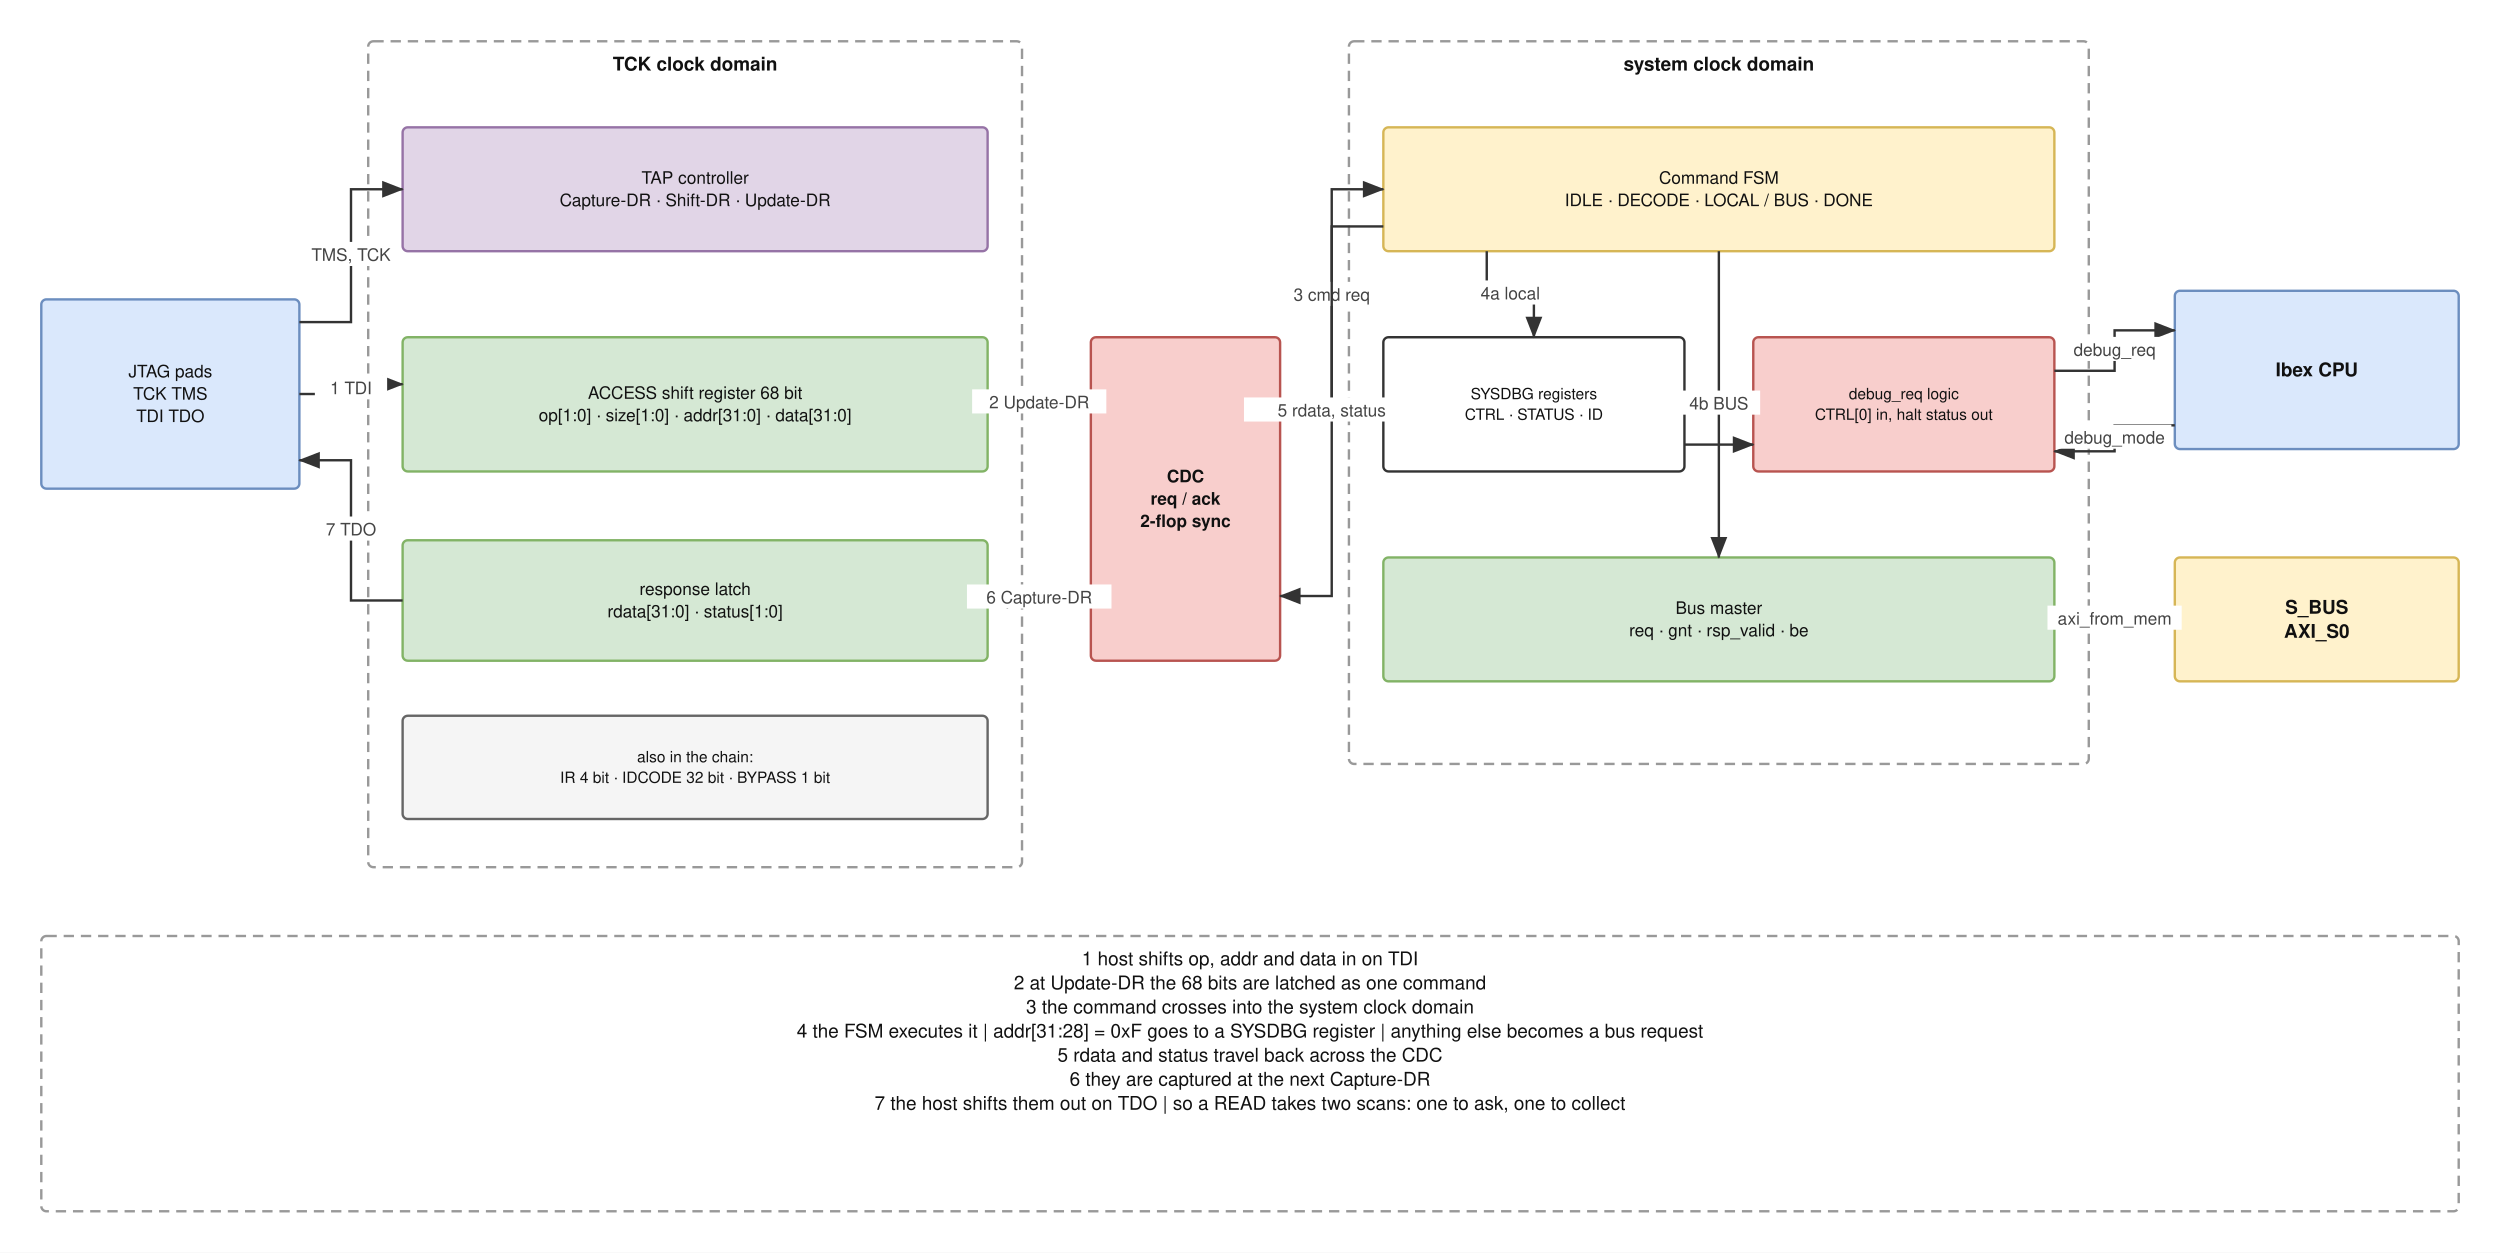
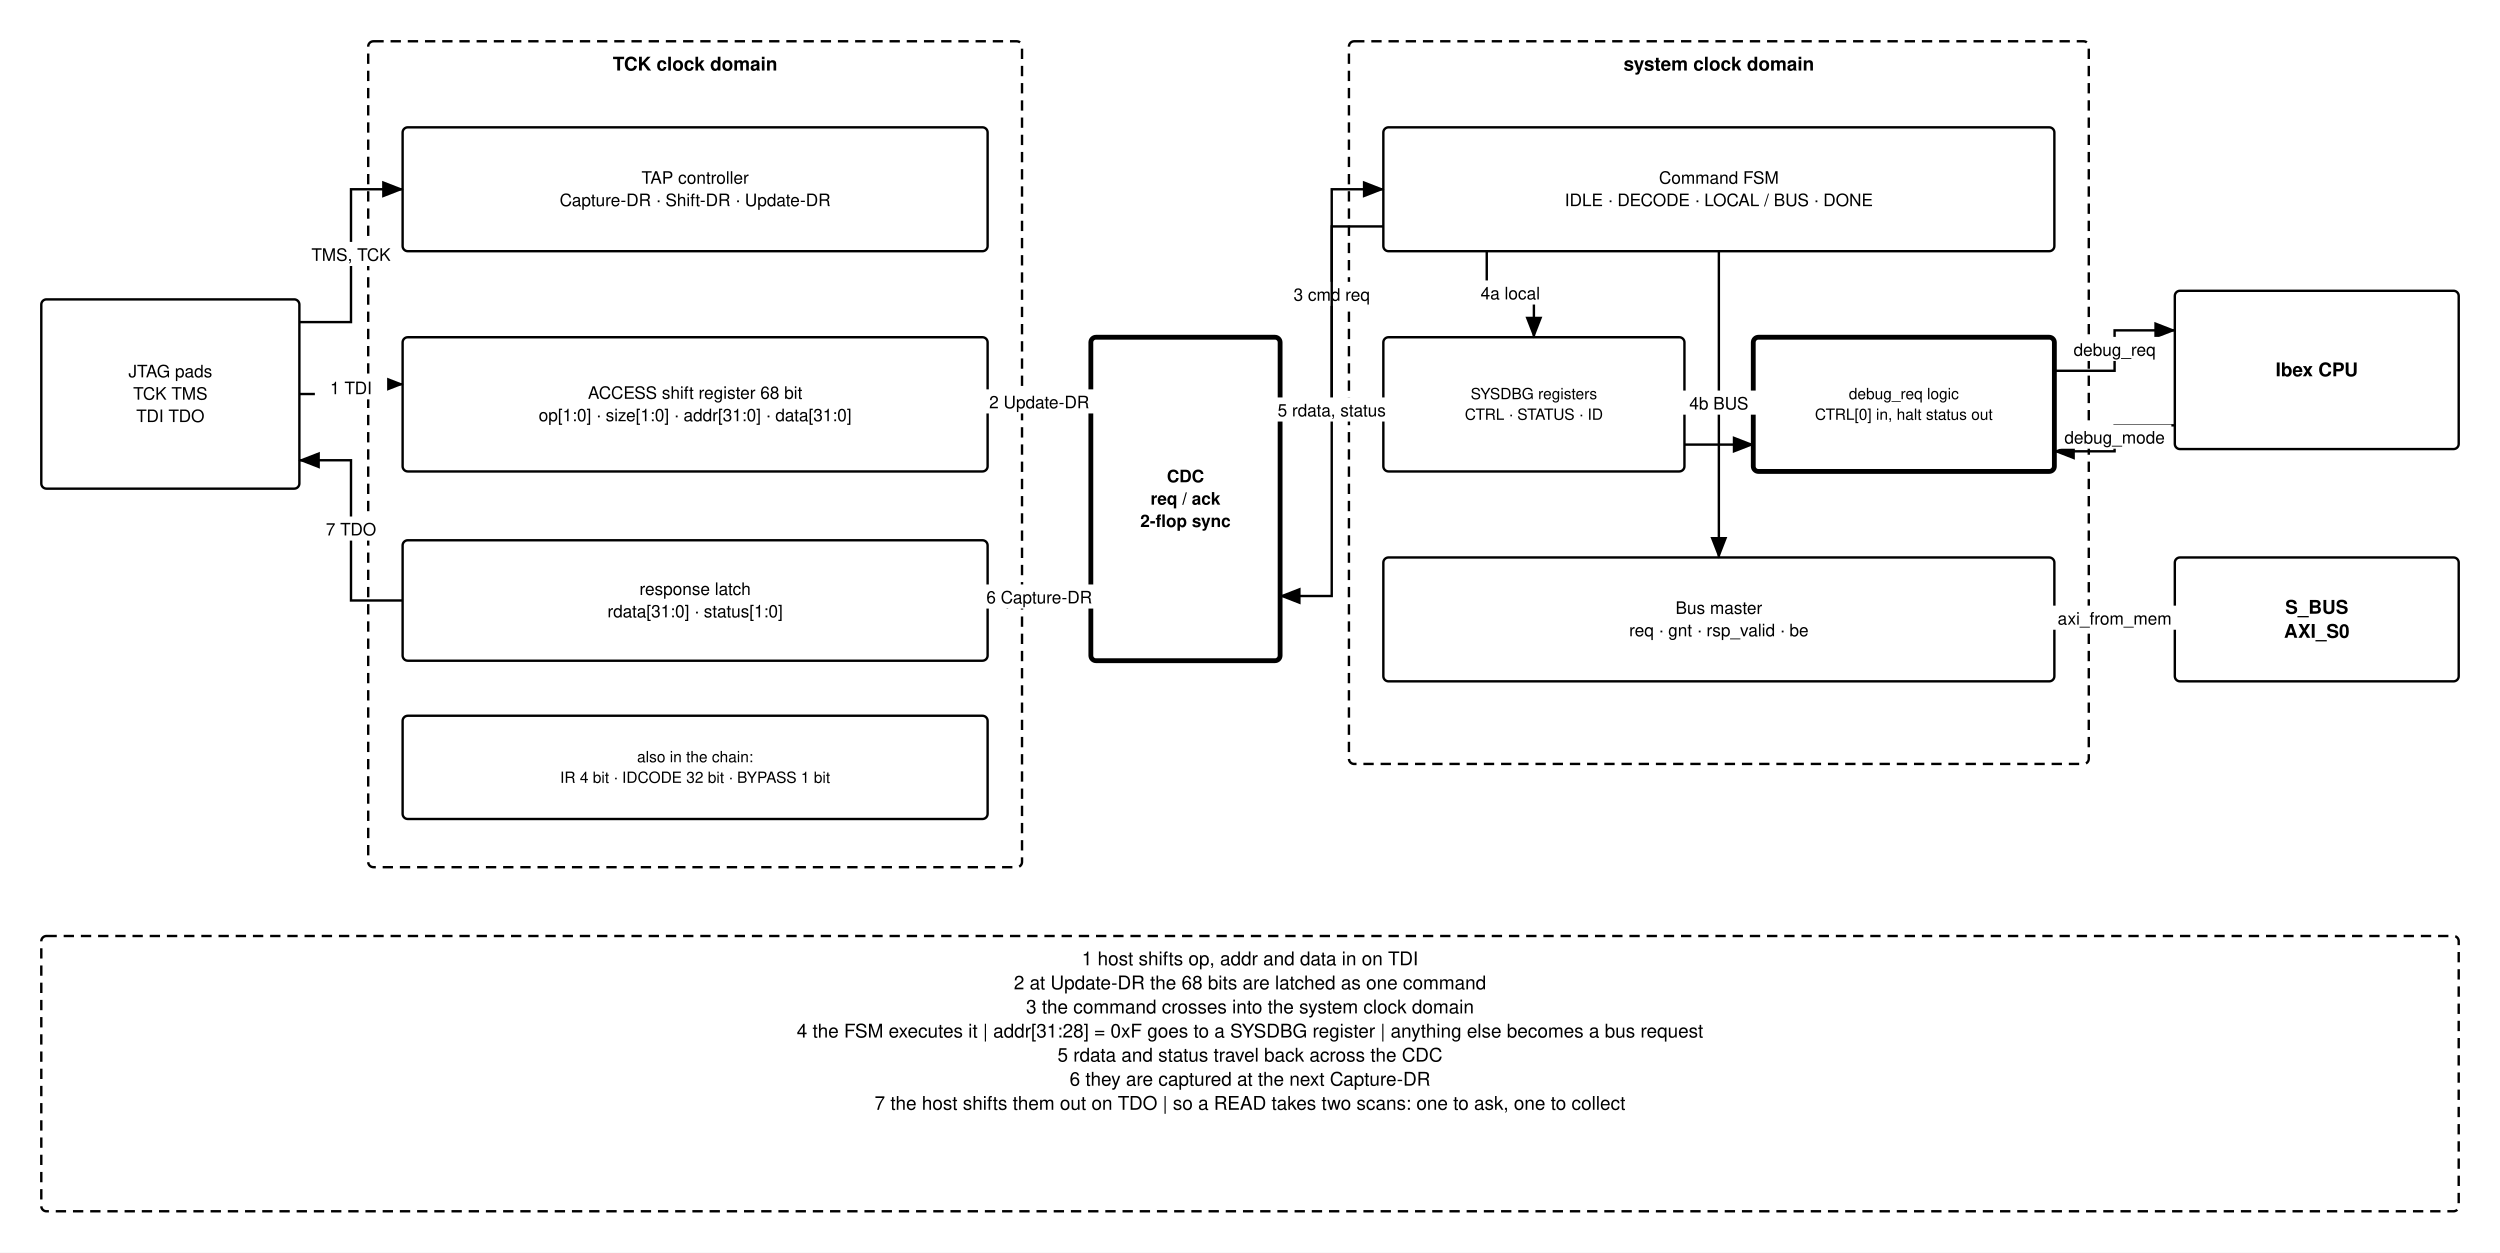
<svg xmlns="http://www.w3.org/2000/svg" width="1453" height="728" viewBox="-4 36 1453 728" font-family="Helvetica,Arial,sans-serif">
  <defs>
    <marker id="ah" markerWidth="9" markerHeight="7" refX="8.5" refY="3.5" orient="auto">
-       <polygon points="0 0, 9 3.5, 0 7" fill="#333" />
+       <polygon points="0 0, 9 3.5, 0 7" fill="#000000" />
    </marker>
    <marker id="ahs" markerWidth="9" markerHeight="7" refX="0.5" refY="3.5" orient="auto">
-       <polygon points="9 0, 0 3.5, 9 7" fill="#333" />
+       <polygon points="9 0, 0 3.5, 9 7" fill="#000000" />
    </marker>
  </defs>
  <rect x="-4" y="36" width="1453" height="728" fill="#ffffff" />
-   <rect x="20" y="210" width="150" height="110" rx="3" fill="#dae8fc" stroke="#6c8ebf" stroke-width="1.4" />
-   <rect x="210" y="60" width="380" height="480" rx="3" fill="none" stroke="#999999" stroke-width="1.4" stroke-dasharray="6 4" />
-   <rect x="230" y="110" width="340" height="72" rx="3" fill="#e1d5e7" stroke="#9673a6" stroke-width="1.4" />
-   <rect x="230" y="232" width="340" height="78" rx="3" fill="#d5e8d4" stroke="#82b366" stroke-width="1.4" />
-   <rect x="230" y="350" width="340" height="70" rx="3" fill="#d5e8d4" stroke="#82b366" stroke-width="1.4" />
-   <rect x="230" y="452" width="340" height="60" rx="3" fill="#f5f5f5" stroke="#666666" stroke-width="1.4" />
-   <rect x="630" y="232" width="110" height="188" rx="3" fill="#f8cecc" stroke="#b85450" stroke-width="1.4" />
-   <rect x="780" y="60" width="430" height="420" rx="3" fill="none" stroke="#999999" stroke-width="1.4" stroke-dasharray="6 4" />
-   <rect x="800" y="110" width="390" height="72" rx="3" fill="#fff2cc" stroke="#d6b656" stroke-width="1.4" />
-   <rect x="800" y="232" width="175" height="78" rx="3" fill="#ffffff" stroke="#333333" stroke-width="1.4" />
-   <rect x="1015" y="232" width="175" height="78" rx="3" fill="#f8cecc" stroke="#b85450" stroke-width="1.4" />
-   <rect x="800" y="360" width="390" height="72" rx="3" fill="#d5e8d4" stroke="#82b366" stroke-width="1.4" />
-   <rect x="1260" y="205" width="165" height="92" rx="3" fill="#dae8fc" stroke="#6c8ebf" stroke-width="1.4" />
-   <rect x="1260" y="360" width="165" height="72" rx="3" fill="#fff2cc" stroke="#d6b656" stroke-width="1.4" />
-   <rect x="20" y="580" width="1405" height="160" rx="3" fill="none" stroke="#999999" stroke-width="1.4" stroke-dasharray="6 4" />
-   <polyline points="170.0,223.2 200.0,223.2 200.0,146.0 230.0,146.0" fill="none" stroke="#333" stroke-width="1.4" marker-end="url(#ah)" />
-   <rect x="173.0" y="176.6" width="54.0" height="14" fill="#fff" />
-   <text x="200.0" y="187.6" font-size="10" fill="#444" text-anchor="middle">TMS, TCK</text>
-   <polyline points="170.0,265.0 200.0,265.0 200.0,259.3 230.0,259.3" fill="none" stroke="#333" stroke-width="1.4" marker-end="url(#ah)" />
-   <rect x="179.0" y="254.1" width="42.0" height="14" fill="#fff" />
-   <text x="200.0" y="265.1" font-size="10" fill="#444" text-anchor="middle">1  TDI</text>
-   <polyline points="570.0,271.0 600.0,271.0 600.0,269.6 630.0,269.6" fill="none" stroke="#333" stroke-width="1.4" marker-end="url(#ah)" />
-   <rect x="561.0" y="262.3" width="78.0" height="14" fill="#fff" />
-   <text x="600.0" y="273.3" font-size="10" fill="#444" text-anchor="middle">2  Update-DR</text>
-   <polyline points="740.0,269.6 770.0,269.6 770.0,146.0 800.0,146.0" fill="none" stroke="#333" stroke-width="1.4" marker-end="url(#ah)" />
-   <rect x="737.0" y="199.8" width="66.0" height="14" fill="#fff" />
-   <text x="770.0" y="210.8" font-size="10" fill="#444" text-anchor="middle">3  cmd req</text>
-   <polyline points="860.1,182.0 860.1,207.0 887.5,207.0 887.5,232.0" fill="none" stroke="#333" stroke-width="1.4" marker-end="url(#ah)" />
-   <rect x="843.8" y="199.0" width="60.0" height="14" fill="#fff" />
-   <text x="873.8" y="210.0" font-size="10" fill="#444" text-anchor="middle">4a  local</text>
-   <polyline points="995.0,182.0 995.0,360.0" fill="none" stroke="#333" stroke-width="1.4" marker-end="url(#ah)" />
-   <rect x="971.0" y="263.0" width="48.0" height="14" fill="#fff" />
-   <text x="995.0" y="274.0" font-size="10" fill="#444" text-anchor="middle">4b  BUS</text>
-   <polyline points="975.0,294.4 1015.0,294.4" fill="none" stroke="#333" stroke-width="1.4" marker-end="url(#ah)" />
-   <polyline points="1190.0,251.5 1225.0,251.5 1225.0,228.0 1260.0,228.0" fill="none" stroke="#333" stroke-width="1.4" marker-end="url(#ah)" />
-   <rect x="1195.0" y="231.8" width="60.0" height="14" fill="#fff" />
-   <text x="1225.0" y="242.8" font-size="10" fill="#444" text-anchor="middle">debug_req</text>
-   <polyline points="1260.0,283.2 1225.0,283.2 1225.0,298.3 1190.0,298.3" fill="none" stroke="#333" stroke-width="1.4" marker-end="url(#ah)" />
-   <rect x="1192.0" y="282.8" width="66.0" height="14" fill="#fff" />
-   <text x="1225.0" y="293.8" font-size="10" fill="#444" text-anchor="middle">debug_mode</text>
-   <polyline points="1190.0,396.0 1260.0,396.0" fill="none" stroke="#333" stroke-width="1.4" marker-end="url(#ah)" />
-   <rect x="1186.0" y="388.0" width="78.0" height="14" fill="#fff" />
-   <text x="1225.0" y="399.0" font-size="10" fill="#444" text-anchor="middle">axi_from_mem</text>
-   <polyline points="800.0,167.6 770.0,167.6 770.0,382.4 740.0,382.4" fill="none" stroke="#333" stroke-width="1.4" marker-end="url(#ah)" />
-   <rect x="719.0" y="267.0" width="102.0" height="14" fill="#fff" />
-   <text x="770.0" y="278.0" font-size="10" fill="#444" text-anchor="middle">5  rdata, status</text>
-   <polyline points="630.0,382.4 600.0,382.4 600.0,385.0 570.0,385.0" fill="none" stroke="#333" stroke-width="1.4" marker-end="url(#ah)" />
-   <rect x="558.0" y="375.7" width="84.0" height="14" fill="#fff" />
-   <text x="600.0" y="386.7" font-size="10" fill="#444" text-anchor="middle">6  Capture-DR</text>
-   <polyline points="230.0,385.0 200.0,385.0 200.0,303.5 170.0,303.5" fill="none" stroke="#333" stroke-width="1.4" marker-end="url(#ah)" />
-   <rect x="179.0" y="336.2" width="42.0" height="14" fill="#fff" />
-   <text x="200.0" y="347.2" font-size="10" fill="#444" text-anchor="middle">7  TDO</text>
-   <text x="95.0" y="255.3" font-size="10" text-anchor="middle" fill="#111">JTAG pads</text>
-   <text x="95.0" y="268.3" font-size="10" text-anchor="middle" fill="#111">TCK  TMS</text>
-   <text x="95.0" y="281.3" font-size="10" text-anchor="middle" fill="#111">TDI  TDO</text>
-   <text x="400.0" y="77.0" font-size="11" text-anchor="middle" fill="#111" font-weight="bold">TCK clock domain</text>
-   <text x="400.0" y="142.8" font-size="10" text-anchor="middle" fill="#111">TAP controller</text>
-   <text x="400.0" y="155.8" font-size="10" text-anchor="middle" fill="#111">Capture-DR · Shift-DR · Update-DR</text>
-   <text x="400.0" y="267.8" font-size="10" text-anchor="middle" fill="#111">ACCESS shift register  68 bit</text>
-   <text x="400.0" y="280.8" font-size="10" text-anchor="middle" fill="#111">op[1:0] · size[1:0] · addr[31:0] · data[31:0]</text>
-   <text x="400.0" y="381.8" font-size="10" text-anchor="middle" fill="#111">response latch</text>
-   <text x="400.0" y="394.8" font-size="10" text-anchor="middle" fill="#111">rdata[31:0] · status[1:0]</text>
-   <text x="400.0" y="479.0" font-size="9" text-anchor="middle" fill="#111">also in the chain:</text>
-   <text x="400.0" y="491.0" font-size="9" text-anchor="middle" fill="#111">IR 4 bit · IDCODE 32 bit · BYPASS 1 bit</text>
-   <text x="685.0" y="316.3" font-size="10" text-anchor="middle" fill="#111" font-weight="bold">CDC</text>
-   <text x="685.0" y="329.3" font-size="10" text-anchor="middle" fill="#111" font-weight="bold">req / ack</text>
-   <text x="685.0" y="342.3" font-size="10" text-anchor="middle" fill="#111" font-weight="bold">2-flop sync</text>
-   <text x="995.0" y="77.0" font-size="11" text-anchor="middle" fill="#111" font-weight="bold">system clock domain</text>
-   <text x="995.0" y="142.8" font-size="10" text-anchor="middle" fill="#111">Command FSM</text>
-   <text x="995.0" y="155.8" font-size="10" text-anchor="middle" fill="#111">IDLE · DECODE · LOCAL / BUS · DONE</text>
-   <text x="887.5" y="268.0" font-size="9" text-anchor="middle" fill="#111">SYSDBG registers</text>
-   <text x="887.5" y="280.0" font-size="9" text-anchor="middle" fill="#111">CTRL · STATUS · ID</text>
-   <text x="1102.5" y="268.0" font-size="9" text-anchor="middle" fill="#111">debug_req logic</text>
-   <text x="1102.5" y="280.0" font-size="9" text-anchor="middle" fill="#111">CTRL[0] in, halt status out</text>
-   <text x="995.0" y="392.8" font-size="10" text-anchor="middle" fill="#111">Bus master</text>
-   <text x="995.0" y="405.8" font-size="10" text-anchor="middle" fill="#111">req · gnt · rsp_valid · be</text>
-   <text x="1342.5" y="254.7" font-size="11" text-anchor="middle" fill="#111" font-weight="bold">Ibex CPU</text>
-   <text x="1342.5" y="392.7" font-size="11" text-anchor="middle" fill="#111" font-weight="bold">S_BUS</text>
-   <text x="1342.5" y="406.7" font-size="11" text-anchor="middle" fill="#111" font-weight="bold">AXI_S0</text>
-   <text x="722.5" y="597.0" font-size="11" text-anchor="middle" fill="#111">1  host shifts op, addr and data in on TDI</text>
-   <text x="722.5" y="611.0" font-size="11" text-anchor="middle" fill="#111">2  at Update-DR the 68 bits are latched as one command</text>
-   <text x="722.5" y="625.0" font-size="11" text-anchor="middle" fill="#111">3  the command crosses into the system clock domain</text>
-   <text x="722.5" y="639.0" font-size="11" text-anchor="middle" fill="#111">4  the FSM executes it  |  addr[31:28] = 0xF goes to a SYSDBG register  |  anything else becomes a bus request</text>
-   <text x="722.5" y="653.0" font-size="11" text-anchor="middle" fill="#111">5  rdata and status travel back across the CDC</text>
-   <text x="722.5" y="667.0" font-size="11" text-anchor="middle" fill="#111">6  they are captured at the next Capture-DR</text>
-   <text x="722.5" y="681.0" font-size="11" text-anchor="middle" fill="#111">7  the host shifts them out on TDO  |  so a READ takes two scans: one to ask, one to collect</text>
+   <rect x="20" y="210" width="150" height="110" rx="3" fill="#ffffff" stroke="#000000" stroke-width="1.4" />
+   <rect x="210" y="60" width="380" height="480" rx="3" fill="none" stroke="#000000" stroke-width="1.4" stroke-dasharray="6 4" />
+   <rect x="230" y="110" width="340" height="72" rx="3" fill="#ffffff" stroke="#000000" stroke-width="1.4" />
+   <rect x="230" y="232" width="340" height="78" rx="3" fill="#ffffff" stroke="#000000" stroke-width="1.4" />
+   <rect x="230" y="350" width="340" height="70" rx="3" fill="#ffffff" stroke="#000000" stroke-width="1.4" />
+   <rect x="230" y="452" width="340" height="60" rx="3" fill="#ffffff" stroke="#000000" stroke-width="1.4" />
+   <rect x="630" y="232" width="110" height="188" rx="3" fill="#ffffff" stroke="#000000" stroke-width="2.8" />
+   <rect x="780" y="60" width="430" height="420" rx="3" fill="none" stroke="#000000" stroke-width="1.4" stroke-dasharray="6 4" />
+   <rect x="800" y="110" width="390" height="72" rx="3" fill="#ffffff" stroke="#000000" stroke-width="1.4" />
+   <rect x="800" y="232" width="175" height="78" rx="3" fill="#ffffff" stroke="#000000" stroke-width="1.4" />
+   <rect x="1015" y="232" width="175" height="78" rx="3" fill="#ffffff" stroke="#000000" stroke-width="2.8" />
+   <rect x="800" y="360" width="390" height="72" rx="3" fill="#ffffff" stroke="#000000" stroke-width="1.4" />
+   <rect x="1260" y="205" width="165" height="92" rx="3" fill="#ffffff" stroke="#000000" stroke-width="1.4" />
+   <rect x="1260" y="360" width="165" height="72" rx="3" fill="#ffffff" stroke="#000000" stroke-width="1.4" />
+   <rect x="20" y="580" width="1405" height="160" rx="3" fill="none" stroke="#000000" stroke-width="1.4" stroke-dasharray="6 4" />
+   <polyline points="170.0,223.2 200.0,223.2 200.0,146.0 230.0,146.0" fill="none" stroke="#000000" stroke-width="1.4" marker-end="url(#ah)" />
+   <rect x="173.0" y="176.6" width="54.0" height="14" fill="#ffffff" />
+   <text x="200.0" y="187.6" font-size="10" fill="#000000" text-anchor="middle">TMS, TCK</text>
+   <polyline points="170.0,265.0 200.0,265.0 200.0,259.3 230.0,259.3" fill="none" stroke="#000000" stroke-width="1.4" marker-end="url(#ah)" />
+   <rect x="179.0" y="254.1" width="42.0" height="14" fill="#ffffff" />
+   <text x="200.0" y="265.1" font-size="10" fill="#000000" text-anchor="middle">1  TDI</text>
+   <polyline points="570.0,271.0 600.0,271.0 600.0,269.6 630.0,269.6" fill="none" stroke="#000000" stroke-width="1.4" marker-end="url(#ah)" />
+   <rect x="561.0" y="262.3" width="78.0" height="14" fill="#ffffff" />
+   <text x="600.0" y="273.3" font-size="10" fill="#000000" text-anchor="middle">2  Update-DR</text>
+   <polyline points="740.0,269.6 770.0,269.6 770.0,146.0 800.0,146.0" fill="none" stroke="#000000" stroke-width="1.4" marker-end="url(#ah)" />
+   <rect x="737.0" y="199.8" width="66.0" height="14" fill="#ffffff" />
+   <text x="770.0" y="210.8" font-size="10" fill="#000000" text-anchor="middle">3  cmd req</text>
+   <polyline points="860.1,182.0 860.1,207.0 887.5,207.0 887.5,232.0" fill="none" stroke="#000000" stroke-width="1.4" marker-end="url(#ah)" />
+   <rect x="843.8" y="199.0" width="60.0" height="14" fill="#ffffff" />
+   <text x="873.8" y="210.0" font-size="10" fill="#000000" text-anchor="middle">4a  local</text>
+   <polyline points="995.0,182.0 995.0,360.0" fill="none" stroke="#000000" stroke-width="1.4" marker-end="url(#ah)" />
+   <rect x="971.0" y="263.0" width="48.0" height="14" fill="#ffffff" />
+   <text x="995.0" y="274.0" font-size="10" fill="#000000" text-anchor="middle">4b  BUS</text>
+   <polyline points="975.0,294.4 1015.0,294.4" fill="none" stroke="#000000" stroke-width="1.4" marker-end="url(#ah)" />
+   <polyline points="1190.0,251.5 1225.0,251.5 1225.0,228.0 1260.0,228.0" fill="none" stroke="#000000" stroke-width="1.4" marker-end="url(#ah)" />
+   <rect x="1195.0" y="231.8" width="60.0" height="14" fill="#ffffff" />
+   <text x="1225.0" y="242.8" font-size="10" fill="#000000" text-anchor="middle">debug_req</text>
+   <polyline points="1260.0,283.2 1225.0,283.2 1225.0,298.3 1190.0,298.3" fill="none" stroke="#000000" stroke-width="1.4" marker-end="url(#ah)" />
+   <rect x="1192.0" y="282.8" width="66.0" height="14" fill="#ffffff" />
+   <text x="1225.0" y="293.8" font-size="10" fill="#000000" text-anchor="middle">debug_mode</text>
+   <polyline points="1190.0,396.0 1260.0,396.0" fill="none" stroke="#000000" stroke-width="1.4" marker-end="url(#ah)" />
+   <rect x="1186.0" y="388.0" width="78.0" height="14" fill="#ffffff" />
+   <text x="1225.0" y="399.0" font-size="10" fill="#000000" text-anchor="middle">axi_from_mem</text>
+   <polyline points="800.0,167.6 770.0,167.6 770.0,382.4 740.0,382.4" fill="none" stroke="#000000" stroke-width="1.4" marker-end="url(#ah)" />
+   <rect x="719.0" y="267.0" width="102.0" height="14" fill="#ffffff" />
+   <text x="770.0" y="278.0" font-size="10" fill="#000000" text-anchor="middle">5  rdata, status</text>
+   <polyline points="630.0,382.4 600.0,382.4 600.0,385.0 570.0,385.0" fill="none" stroke="#000000" stroke-width="1.4" marker-end="url(#ah)" />
+   <rect x="558.0" y="375.7" width="84.0" height="14" fill="#ffffff" />
+   <text x="600.0" y="386.7" font-size="10" fill="#000000" text-anchor="middle">6  Capture-DR</text>
+   <polyline points="230.0,385.0 200.0,385.0 200.0,303.5 170.0,303.5" fill="none" stroke="#000000" stroke-width="1.4" marker-end="url(#ah)" />
+   <rect x="179.0" y="336.2" width="42.0" height="14" fill="#ffffff" />
+   <text x="200.0" y="347.2" font-size="10" fill="#000000" text-anchor="middle">7  TDO</text>
+   <text x="95.0" y="255.3" font-size="10" text-anchor="middle" fill="#000000">JTAG pads</text>
+   <text x="95.0" y="268.3" font-size="10" text-anchor="middle" fill="#000000">TCK  TMS</text>
+   <text x="95.0" y="281.3" font-size="10" text-anchor="middle" fill="#000000">TDI  TDO</text>
+   <text x="400.0" y="77.0" font-size="11" text-anchor="middle" fill="#000000" font-weight="bold">TCK clock domain</text>
+   <text x="400.0" y="142.8" font-size="10" text-anchor="middle" fill="#000000">TAP controller</text>
+   <text x="400.0" y="155.8" font-size="10" text-anchor="middle" fill="#000000">Capture-DR · Shift-DR · Update-DR</text>
+   <text x="400.0" y="267.8" font-size="10" text-anchor="middle" fill="#000000">ACCESS shift register  68 bit</text>
+   <text x="400.0" y="280.8" font-size="10" text-anchor="middle" fill="#000000">op[1:0] · size[1:0] · addr[31:0] · data[31:0]</text>
+   <text x="400.0" y="381.8" font-size="10" text-anchor="middle" fill="#000000">response latch</text>
+   <text x="400.0" y="394.8" font-size="10" text-anchor="middle" fill="#000000">rdata[31:0] · status[1:0]</text>
+   <text x="400.0" y="479.0" font-size="9" text-anchor="middle" fill="#000000">also in the chain:</text>
+   <text x="400.0" y="491.0" font-size="9" text-anchor="middle" fill="#000000">IR 4 bit · IDCODE 32 bit · BYPASS 1 bit</text>
+   <text x="685.0" y="316.3" font-size="10" text-anchor="middle" fill="#000000" font-weight="bold">CDC</text>
+   <text x="685.0" y="329.3" font-size="10" text-anchor="middle" fill="#000000" font-weight="bold">req / ack</text>
+   <text x="685.0" y="342.3" font-size="10" text-anchor="middle" fill="#000000" font-weight="bold">2-flop sync</text>
+   <text x="995.0" y="77.0" font-size="11" text-anchor="middle" fill="#000000" font-weight="bold">system clock domain</text>
+   <text x="995.0" y="142.8" font-size="10" text-anchor="middle" fill="#000000">Command FSM</text>
+   <text x="995.0" y="155.8" font-size="10" text-anchor="middle" fill="#000000">IDLE · DECODE · LOCAL / BUS · DONE</text>
+   <text x="887.5" y="268.0" font-size="9" text-anchor="middle" fill="#000000">SYSDBG registers</text>
+   <text x="887.5" y="280.0" font-size="9" text-anchor="middle" fill="#000000">CTRL · STATUS · ID</text>
+   <text x="1102.5" y="268.0" font-size="9" text-anchor="middle" fill="#000000">debug_req logic</text>
+   <text x="1102.5" y="280.0" font-size="9" text-anchor="middle" fill="#000000">CTRL[0] in, halt status out</text>
+   <text x="995.0" y="392.8" font-size="10" text-anchor="middle" fill="#000000">Bus master</text>
+   <text x="995.0" y="405.8" font-size="10" text-anchor="middle" fill="#000000">req · gnt · rsp_valid · be</text>
+   <text x="1342.5" y="254.7" font-size="11" text-anchor="middle" fill="#000000" font-weight="bold">Ibex CPU</text>
+   <text x="1342.5" y="392.7" font-size="11" text-anchor="middle" fill="#000000" font-weight="bold">S_BUS</text>
+   <text x="1342.5" y="406.7" font-size="11" text-anchor="middle" fill="#000000" font-weight="bold">AXI_S0</text>
+   <text x="722.5" y="597.0" font-size="11" text-anchor="middle" fill="#000000">1  host shifts op, addr and data in on TDI</text>
+   <text x="722.5" y="611.0" font-size="11" text-anchor="middle" fill="#000000">2  at Update-DR the 68 bits are latched as one command</text>
+   <text x="722.5" y="625.0" font-size="11" text-anchor="middle" fill="#000000">3  the command crosses into the system clock domain</text>
+   <text x="722.5" y="639.0" font-size="11" text-anchor="middle" fill="#000000">4  the FSM executes it  |  addr[31:28] = 0xF goes to a SYSDBG register  |  anything else becomes a bus request</text>
+   <text x="722.5" y="653.0" font-size="11" text-anchor="middle" fill="#000000">5  rdata and status travel back across the CDC</text>
+   <text x="722.5" y="667.0" font-size="11" text-anchor="middle" fill="#000000">6  they are captured at the next Capture-DR</text>
+   <text x="722.5" y="681.0" font-size="11" text-anchor="middle" fill="#000000">7  the host shifts them out on TDO  |  so a READ takes two scans: one to ask, one to collect</text>
</svg>
